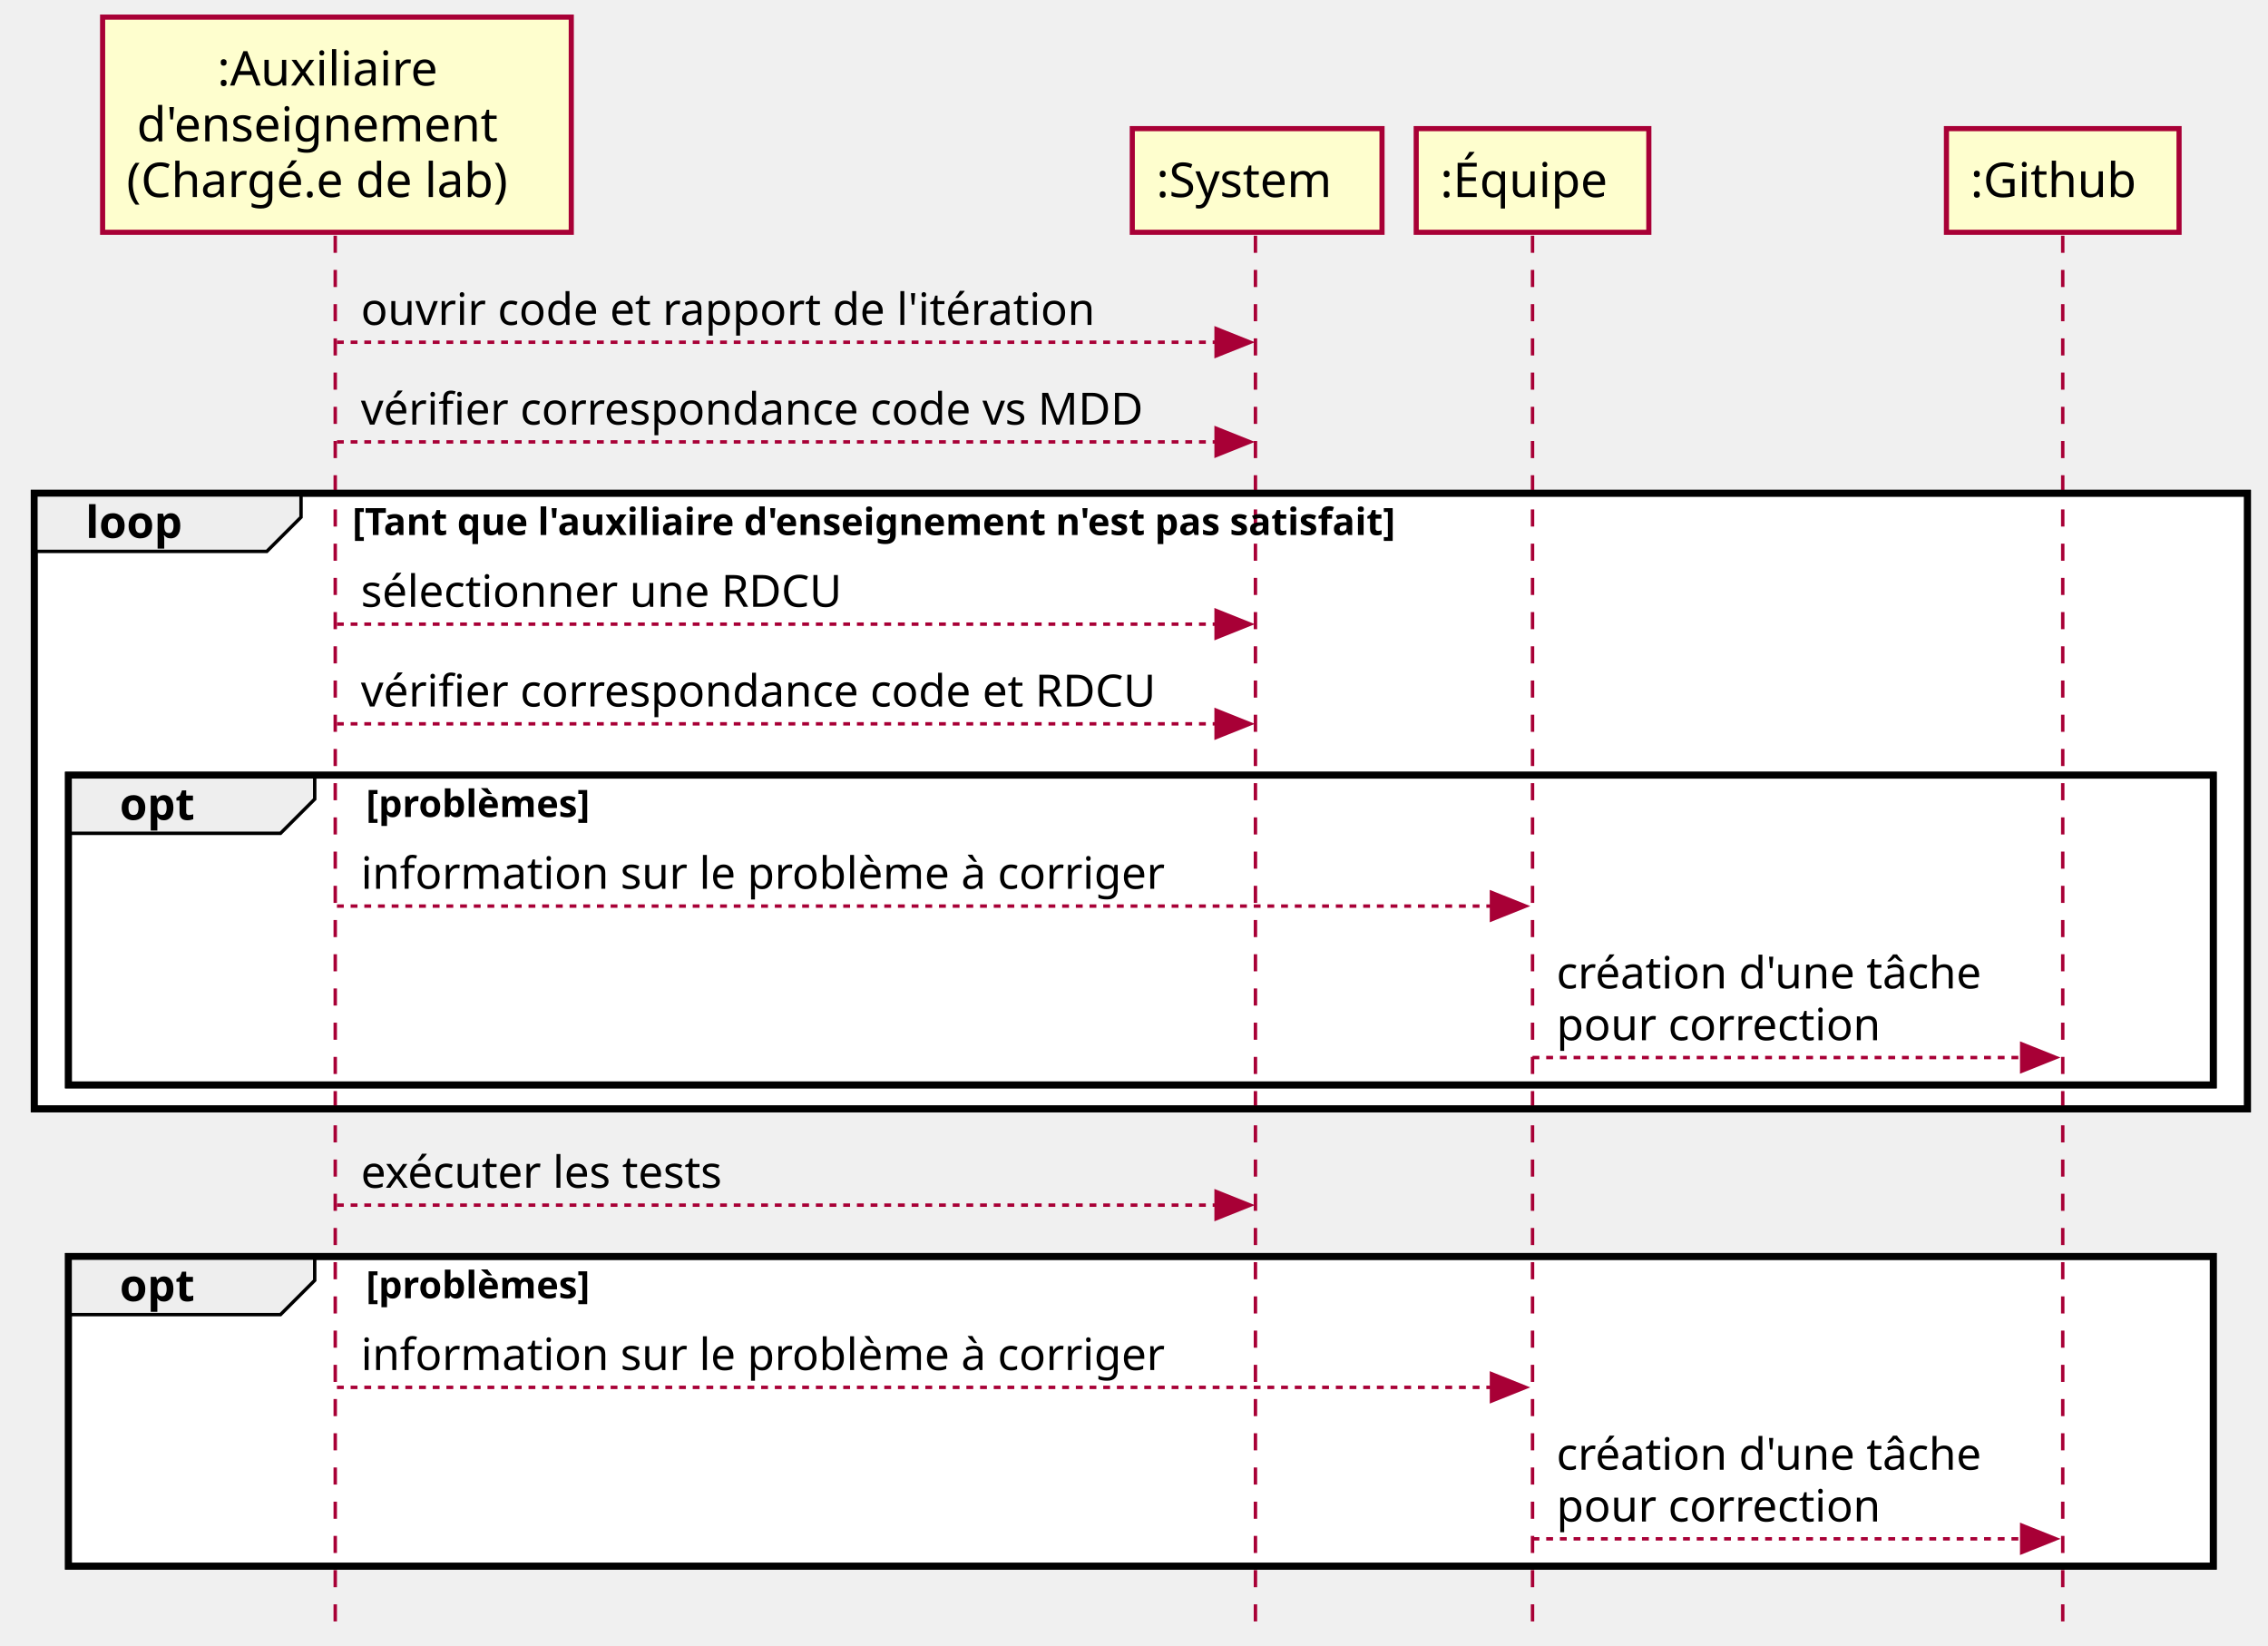
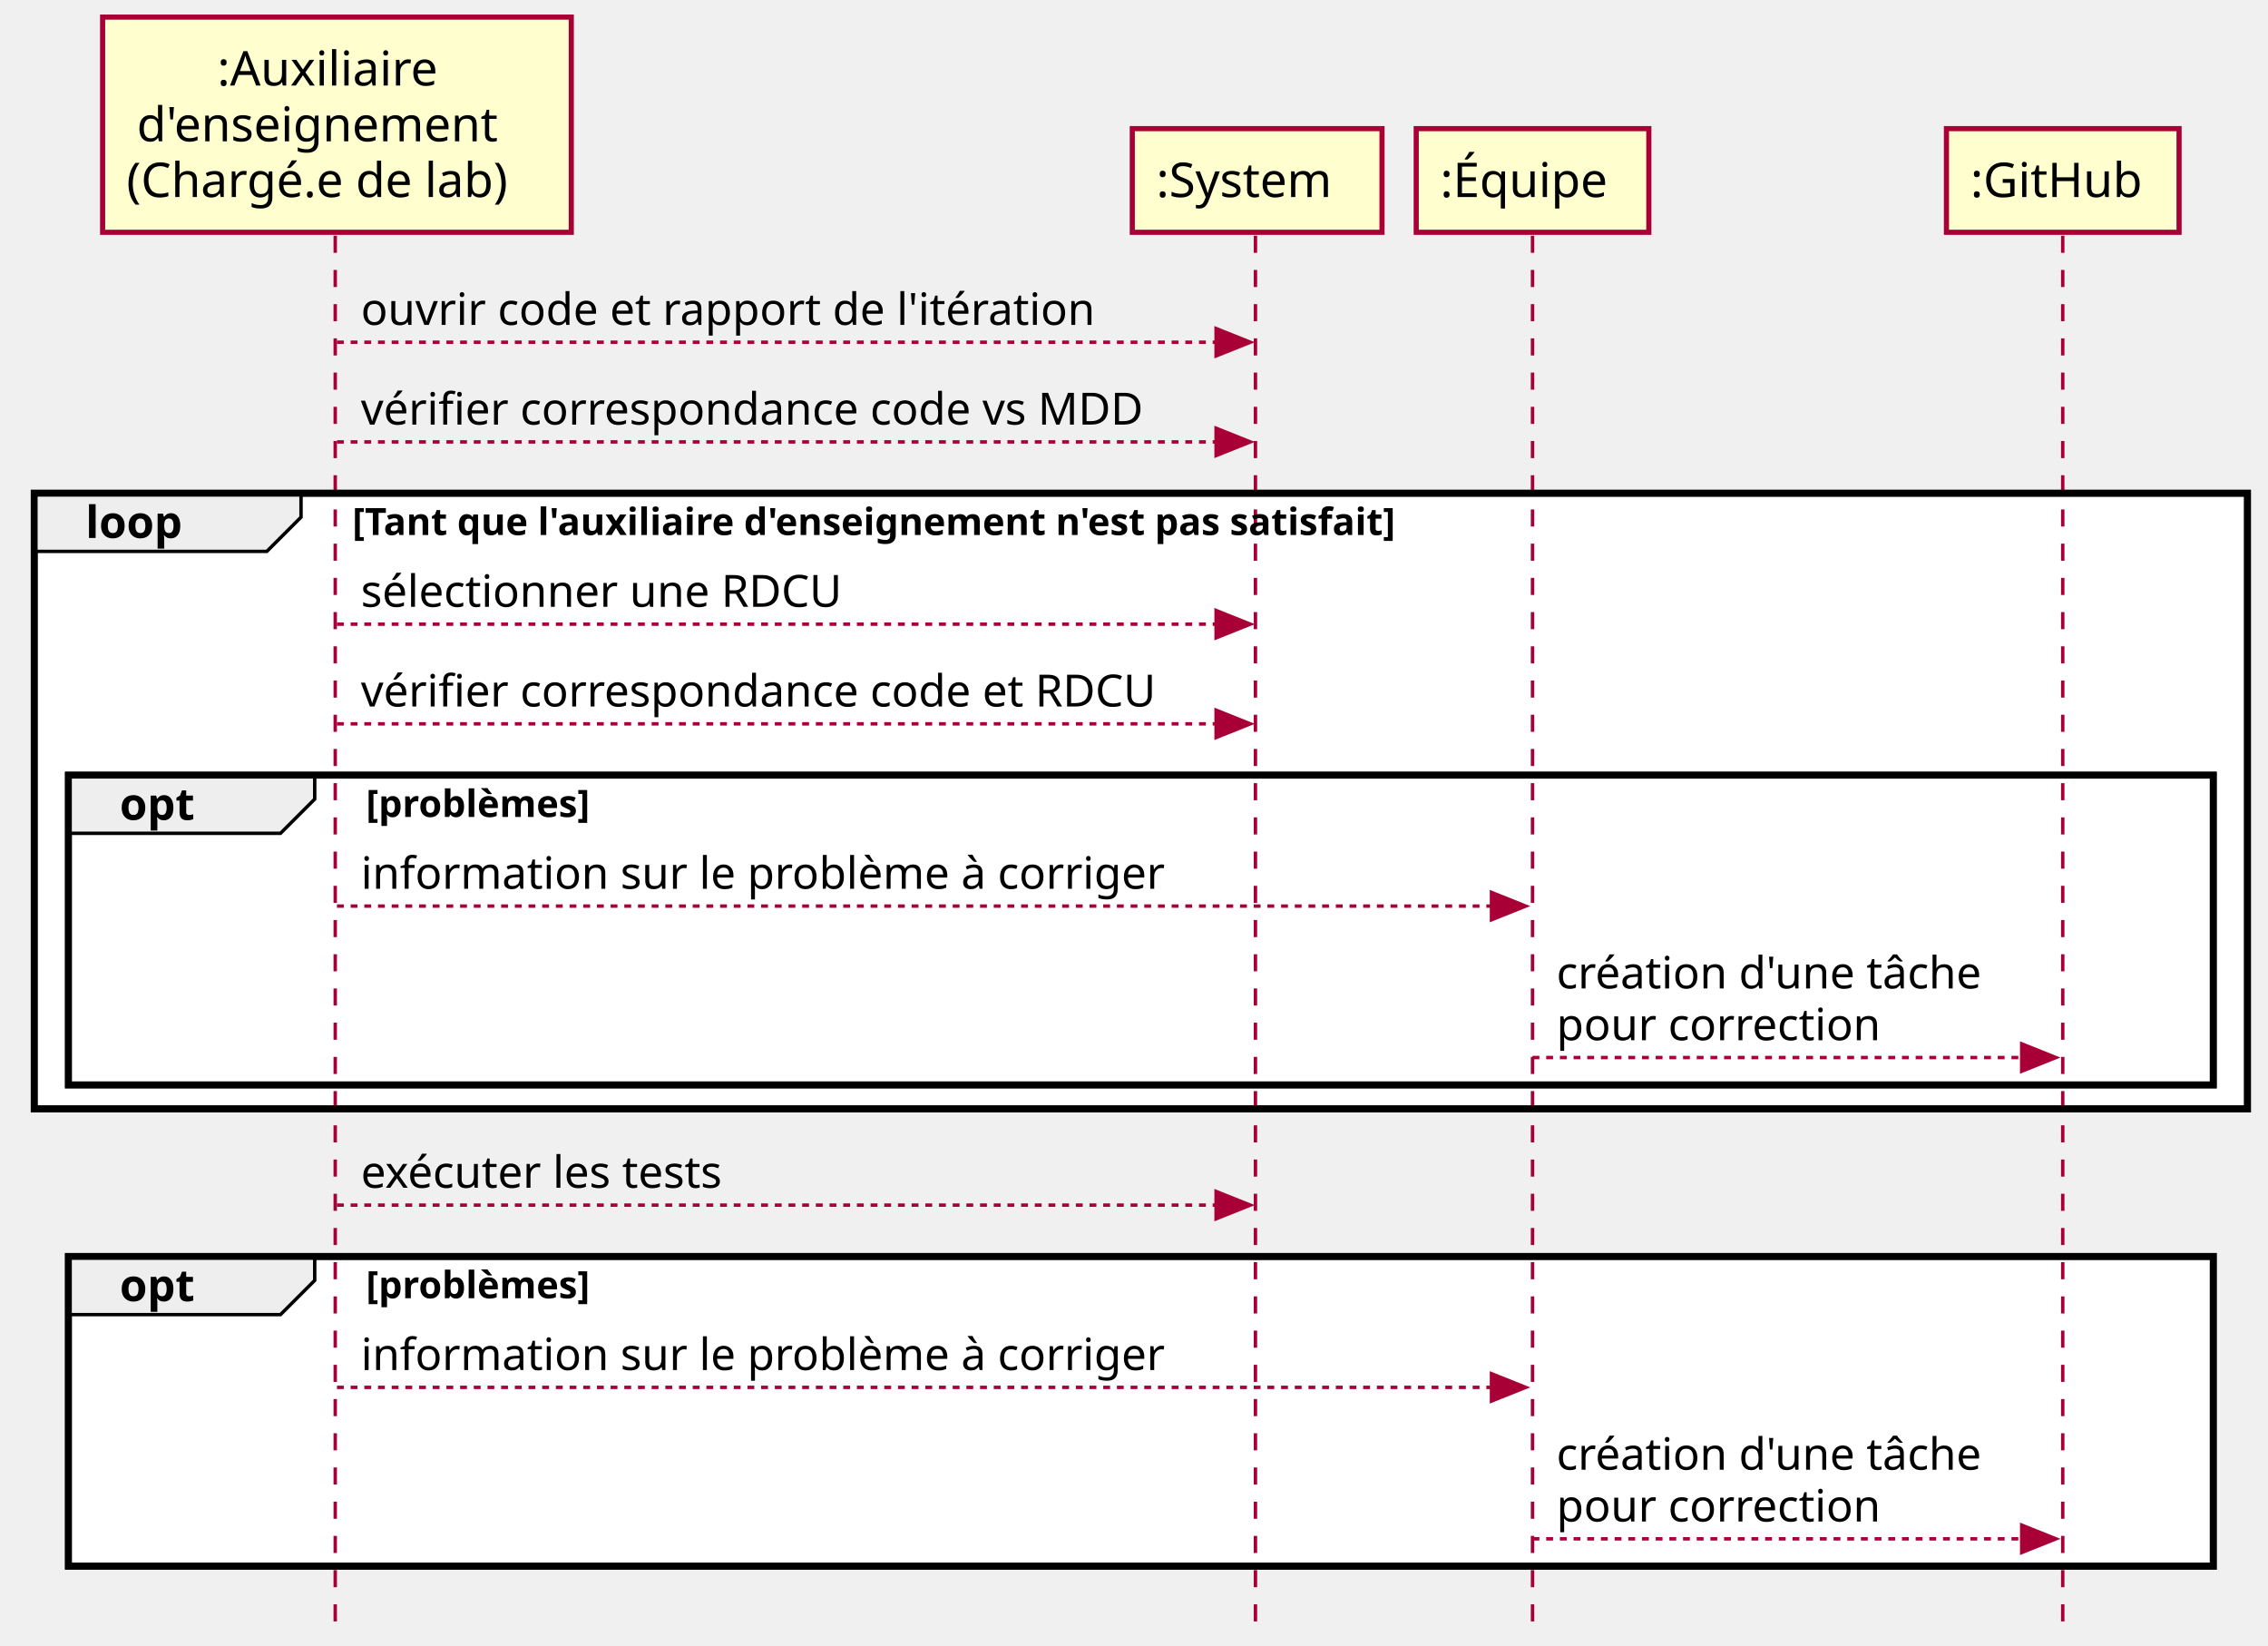
<svg xmlns="http://www.w3.org/2000/svg" contentScriptType="application/ecmascript" contentStyleType="text/css" height="481px" preserveAspectRatio="none" style="width:663px;height:481px;background:#FFFFFF;" version="1.1" viewBox="0 0 663 481" width="663px" zoomAndPan="magnify">
  <defs />
  <g>
    <rect fill="#FFFFFF" height="179.93" style="stroke:#000000;stroke-width:2.0;" width="647" x="10" y="144.156" />
    <rect fill="#FFFFFF" height="90.531" style="stroke:#000000;stroke-width:2.0;" width="627" x="20" y="226.555" />
    <rect fill="#FFFFFF" height="90.531" style="stroke:#000000;stroke-width:2.0;" width="627" x="20" y="367.219" />
    <line style="stroke:#A80036;stroke-width:1.0;stroke-dasharray:5.0,5.0;" x1="98" x2="98" y1="68.891" y2="474.75" />
    <line style="stroke:#A80036;stroke-width:1.0;stroke-dasharray:5.0,5.0;" x1="367" x2="367" y1="68.891" y2="474.75" />
    <line style="stroke:#A80036;stroke-width:1.0;stroke-dasharray:5.0,5.0;" x1="448" x2="448" y1="68.891" y2="474.75" />
    <line style="stroke:#A80036;stroke-width:1.0;stroke-dasharray:5.0,5.0;" x1="603" x2="603" y1="68.891" y2="474.75" />
    <rect fill="#FEFECE" height="62.891" style="stroke:#A80036;stroke-width:1.5;" width="137" x="30" y="5" />
    <text fill="#000000" font-family="sans-serif" font-size="14" lengthAdjust="spacing" textLength="70" x="63.5" y="24.995">:Auxiliaire</text>
    <text fill="#000000" font-family="sans-serif" font-size="14" lengthAdjust="spacing" textLength="117" x="40" y="41.292">d'enseignement</text>
    <text fill="#000000" font-family="sans-serif" font-size="14" lengthAdjust="spacing" textLength="123" x="37" y="57.589">(Chargé.e de lab)</text>
    <rect fill="#FEFECE" height="30.297" style="stroke:#A80036;stroke-width:1.5;" width="73" x="331" y="37.594" />
    <text fill="#000000" font-family="sans-serif" font-size="14" lengthAdjust="spacing" textLength="59" x="338" y="57.589">:System</text>
    <rect fill="#FEFECE" height="30.297" style="stroke:#A80036;stroke-width:1.5;" width="68" x="414" y="37.594" />
    <text fill="#000000" font-family="sans-serif" font-size="14" lengthAdjust="spacing" textLength="54" x="421" y="57.589">:Équipe</text>
    <rect fill="#FEFECE" height="30.297" style="stroke:#A80036;stroke-width:1.5;" width="68" x="569" y="37.594" />
-     <text fill="#000000" font-family="sans-serif" font-size="14" lengthAdjust="spacing" textLength="54" x="576" y="57.589">:Github</text>
+     <text fill="#000000" font-family="sans-serif" font-size="14" lengthAdjust="spacing" textLength="54" x="576" y="57.589">:GitHub</text>
    <polygon fill="#A80036" points="355.5,96.023,365.5,100.023,355.5,104.023" style="stroke:#A80036;stroke-width:1.0;" />
    <line style="stroke:#A80036;stroke-width:1.0;stroke-dasharray:2.0,2.0;" x1="98.5" x2="361.5" y1="100.023" y2="100.023" />
    <text fill="#000000" font-family="sans-serif" font-size="13" lengthAdjust="spacing" textLength="223" x="105.5" y="94.957">ouvrir code et rapport de l'itération</text>
    <polygon fill="#A80036" points="355.5,125.156,365.5,129.156,355.5,133.156" style="stroke:#A80036;stroke-width:1.0;" />
    <line style="stroke:#A80036;stroke-width:1.0;stroke-dasharray:2.0,2.0;" x1="98.5" x2="361.5" y1="129.156" y2="129.156" />
    <text fill="#000000" font-family="sans-serif" font-size="13" lengthAdjust="spacing" textLength="240" x="105.5" y="124.09">vérifier correspondance code vs MDD</text>
    <path d="M10,144.156 L88,144.156 L88,151.156 L78,161.156 L10,161.156 L10,144.156 " fill="#EEEEEE" style="stroke:#000000;stroke-width:1.0;" />
    <rect fill="none" height="179.93" style="stroke:#000000;stroke-width:2.0;" width="647" x="10" y="144.156" />
    <text fill="#000000" font-family="sans-serif" font-size="13" font-weight="bold" lengthAdjust="spacing" textLength="33" x="25" y="157.223">loop</text>
    <text fill="#000000" font-family="sans-serif" font-size="11" font-weight="bold" lengthAdjust="spacing" textLength="378" x="103" y="156.367">[Tant que l'auxiliaire d'enseignement n'est pas satisfait]</text>
    <polygon fill="#A80036" points="355.5,178.422,365.5,182.422,355.5,186.422" style="stroke:#A80036;stroke-width:1.0;" />
    <line style="stroke:#A80036;stroke-width:1.0;stroke-dasharray:2.0,2.0;" x1="98.5" x2="361.5" y1="182.422" y2="182.422" />
    <text fill="#000000" font-family="sans-serif" font-size="13" lengthAdjust="spacing" textLength="147" x="105.5" y="177.356">sélectionner une RDCU</text>
    <polygon fill="#A80036" points="355.5,207.555,365.5,211.555,355.5,215.555" style="stroke:#A80036;stroke-width:1.0;" />
    <line style="stroke:#A80036;stroke-width:1.0;stroke-dasharray:2.0,2.0;" x1="98.5" x2="361.5" y1="211.555" y2="211.555" />
    <text fill="#000000" font-family="sans-serif" font-size="13" lengthAdjust="spacing" textLength="245" x="105.5" y="206.489">vérifier correspondance code et RDCU</text>
    <path d="M20,226.555 L92,226.555 L92,233.555 L82,243.555 L20,243.555 L20,226.555 " fill="#EEEEEE" style="stroke:#000000;stroke-width:1.0;" />
    <rect fill="none" height="90.531" style="stroke:#000000;stroke-width:2.0;" width="627" x="20" y="226.555" />
    <text fill="#000000" font-family="sans-serif" font-size="13" font-weight="bold" lengthAdjust="spacing" textLength="27" x="35" y="239.622">opt</text>
    <text fill="#000000" font-family="sans-serif" font-size="11" font-weight="bold" lengthAdjust="spacing" textLength="80" x="107" y="238.765">[problèmes]</text>
    <polygon fill="#A80036" points="436,260.82,446,264.82,436,268.82" style="stroke:#A80036;stroke-width:1.0;" />
    <line style="stroke:#A80036;stroke-width:1.0;stroke-dasharray:2.0,2.0;" x1="98.5" x2="442" y1="264.82" y2="264.82" />
    <text fill="#000000" font-family="sans-serif" font-size="13" lengthAdjust="spacing" textLength="243" x="105.5" y="259.754">information sur le problème à corriger</text>
    <polygon fill="#A80036" points="591,305.086,601,309.086,591,313.086" style="stroke:#A80036;stroke-width:1.0;" />
    <line style="stroke:#A80036;stroke-width:1.0;stroke-dasharray:2.0,2.0;" x1="448" x2="597" y1="309.086" y2="309.086" />
    <text fill="#000000" font-family="sans-serif" font-size="13" lengthAdjust="spacing" textLength="131" x="455" y="288.887">création d'une tâche</text>
    <text fill="#000000" font-family="sans-serif" font-size="13" lengthAdjust="spacing" textLength="97" x="455" y="304.02">pour correction</text>
    <polygon fill="#A80036" points="355.5,348.219,365.5,352.219,355.5,356.219" style="stroke:#A80036;stroke-width:1.0;" />
    <line style="stroke:#A80036;stroke-width:1.0;stroke-dasharray:2.0,2.0;" x1="98.5" x2="361.5" y1="352.219" y2="352.219" />
    <text fill="#000000" font-family="sans-serif" font-size="13" lengthAdjust="spacing" textLength="115" x="105.5" y="347.153">exécuter les tests</text>
    <path d="M20,367.219 L92,367.219 L92,374.219 L82,384.219 L20,384.219 L20,367.219 " fill="#EEEEEE" style="stroke:#000000;stroke-width:1.0;" />
    <rect fill="none" height="90.531" style="stroke:#000000;stroke-width:2.0;" width="627" x="20" y="367.219" />
    <text fill="#000000" font-family="sans-serif" font-size="13" font-weight="bold" lengthAdjust="spacing" textLength="27" x="35" y="380.286">opt</text>
    <text fill="#000000" font-family="sans-serif" font-size="11" font-weight="bold" lengthAdjust="spacing" textLength="80" x="107" y="379.429">[problèmes]</text>
    <polygon fill="#A80036" points="436,401.484,446,405.484,436,409.484" style="stroke:#A80036;stroke-width:1.0;" />
    <line style="stroke:#A80036;stroke-width:1.0;stroke-dasharray:2.0,2.0;" x1="98.5" x2="442" y1="405.484" y2="405.484" />
    <text fill="#000000" font-family="sans-serif" font-size="13" lengthAdjust="spacing" textLength="243" x="105.5" y="400.418">information sur le problème à corriger</text>
    <polygon fill="#A80036" points="591,445.75,601,449.75,591,453.75" style="stroke:#A80036;stroke-width:1.0;" />
    <line style="stroke:#A80036;stroke-width:1.0;stroke-dasharray:2.0,2.0;" x1="448" x2="597" y1="449.75" y2="449.75" />
    <text fill="#000000" font-family="sans-serif" font-size="13" lengthAdjust="spacing" textLength="131" x="455" y="429.551">création d'une tâche</text>
    <text fill="#000000" font-family="sans-serif" font-size="13" lengthAdjust="spacing" textLength="97" x="455" y="444.684">pour correction</text>
  </g>
</svg>
